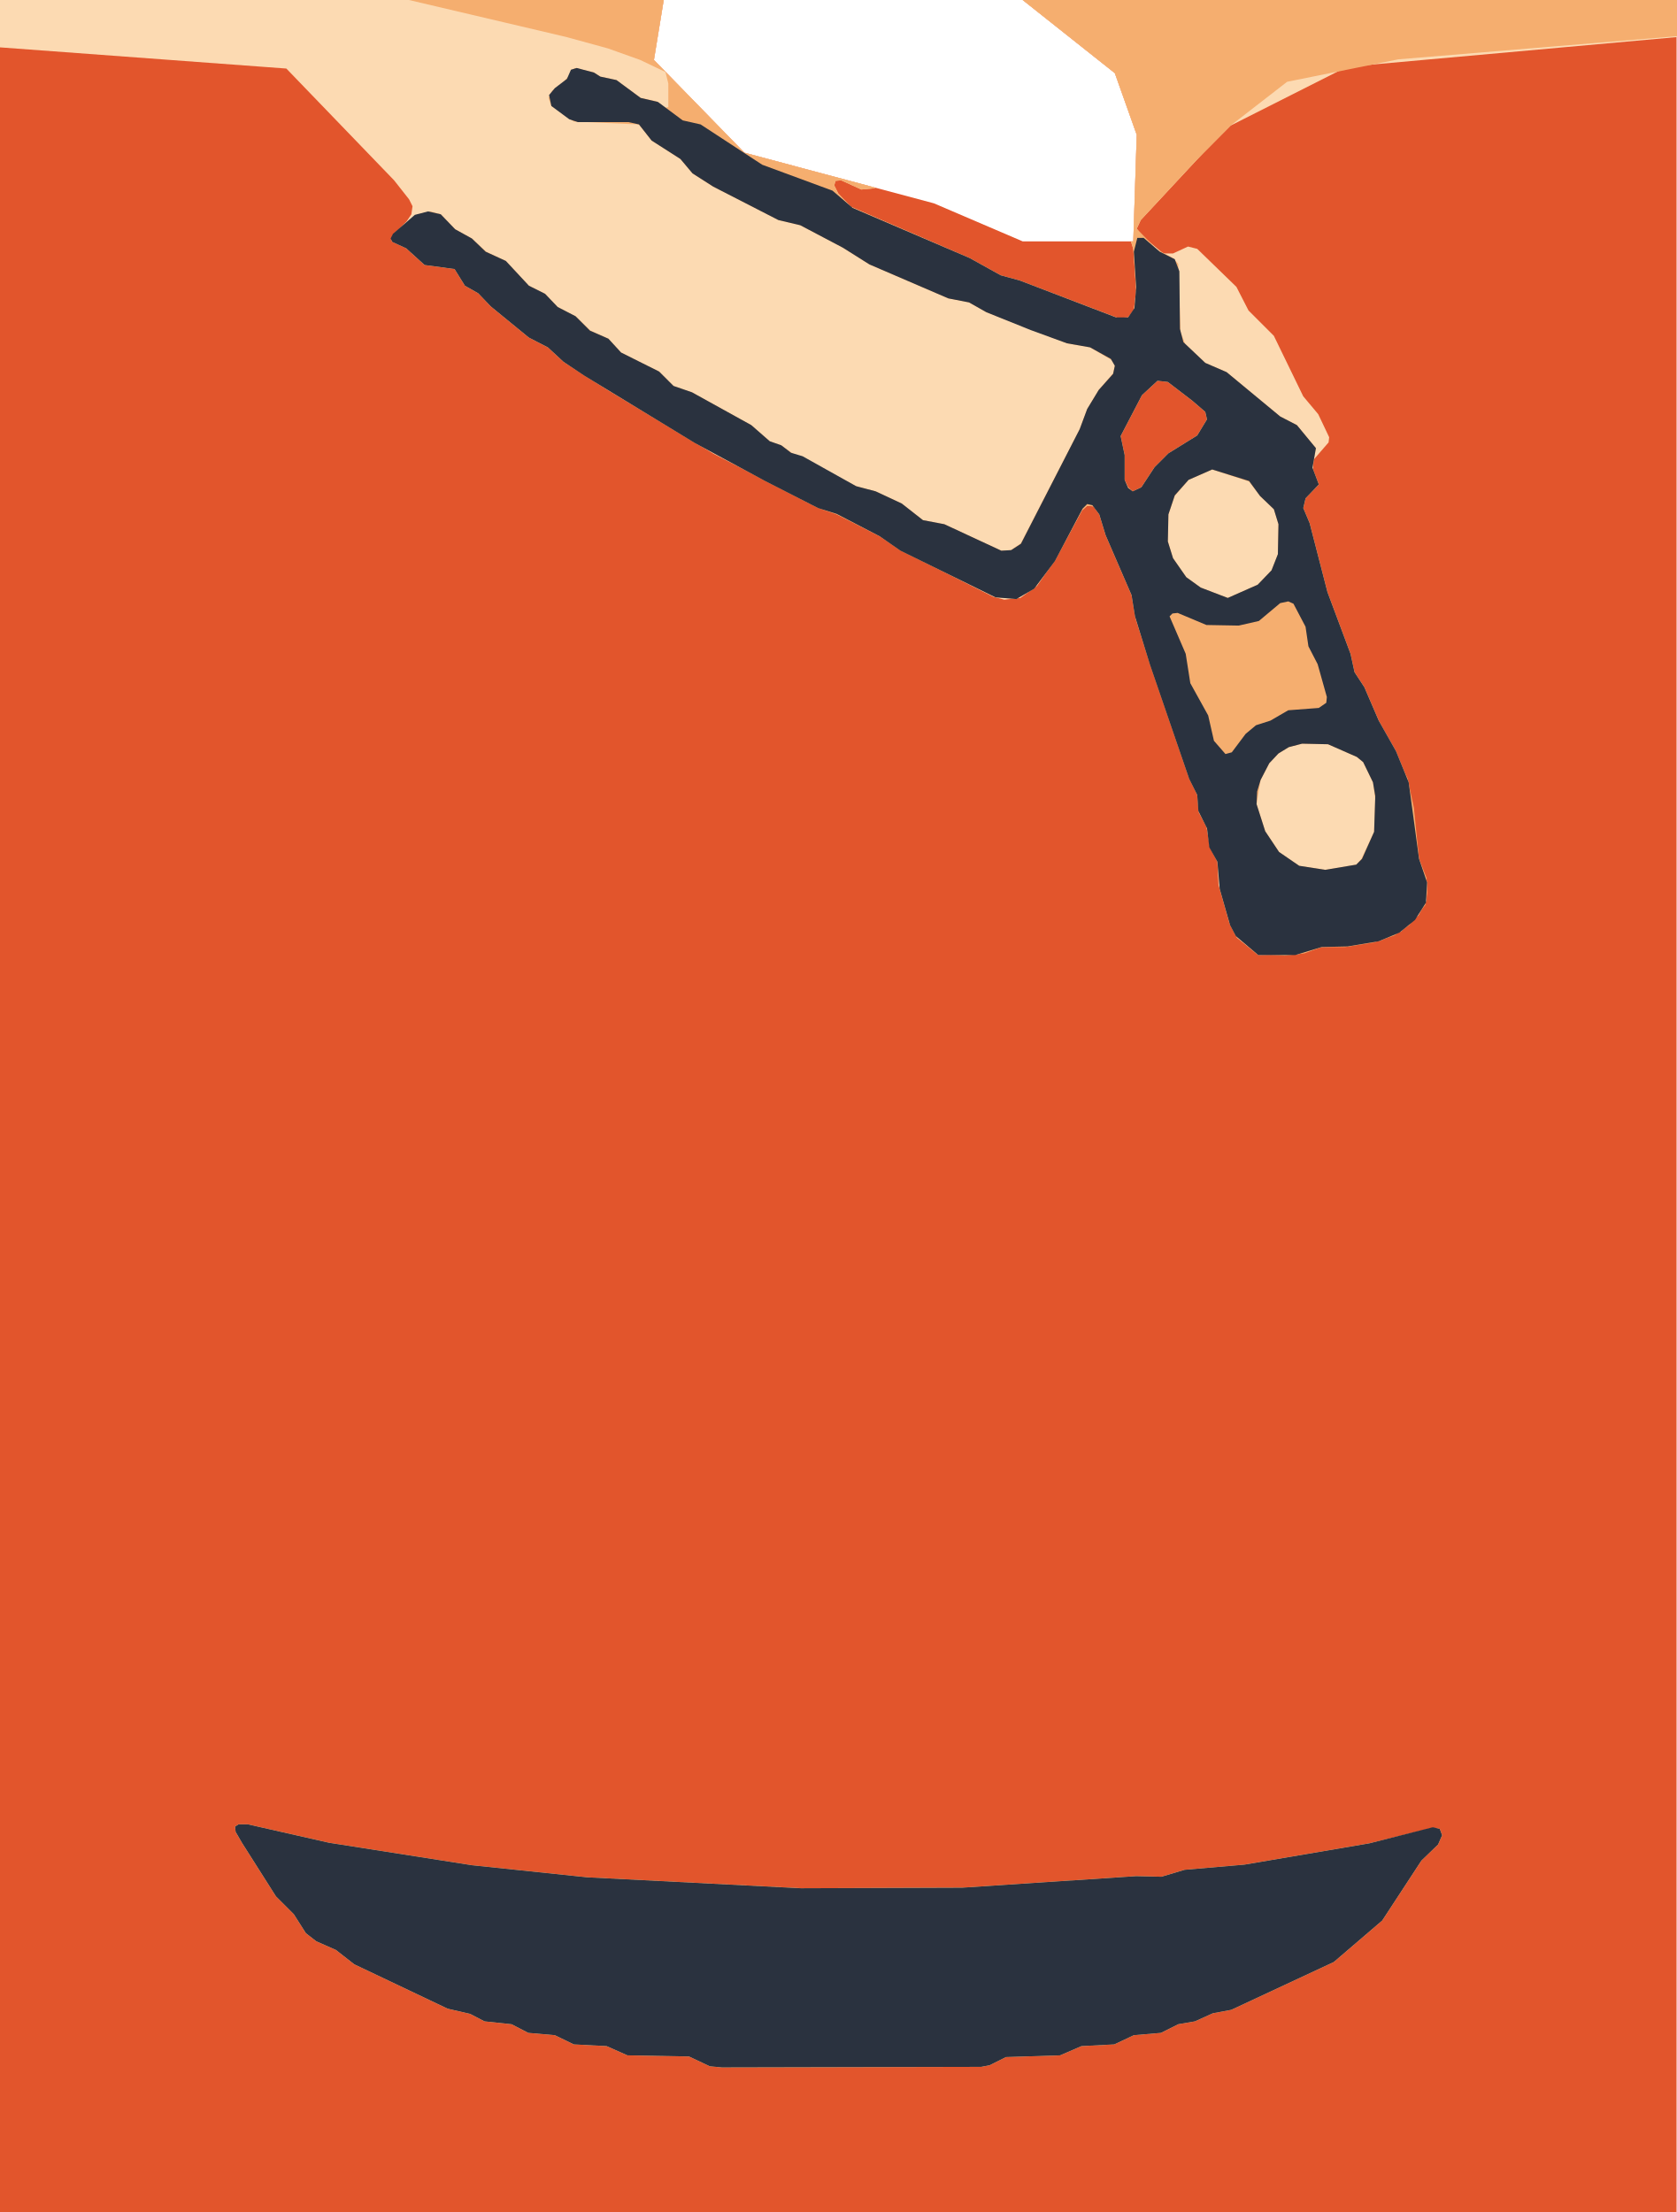
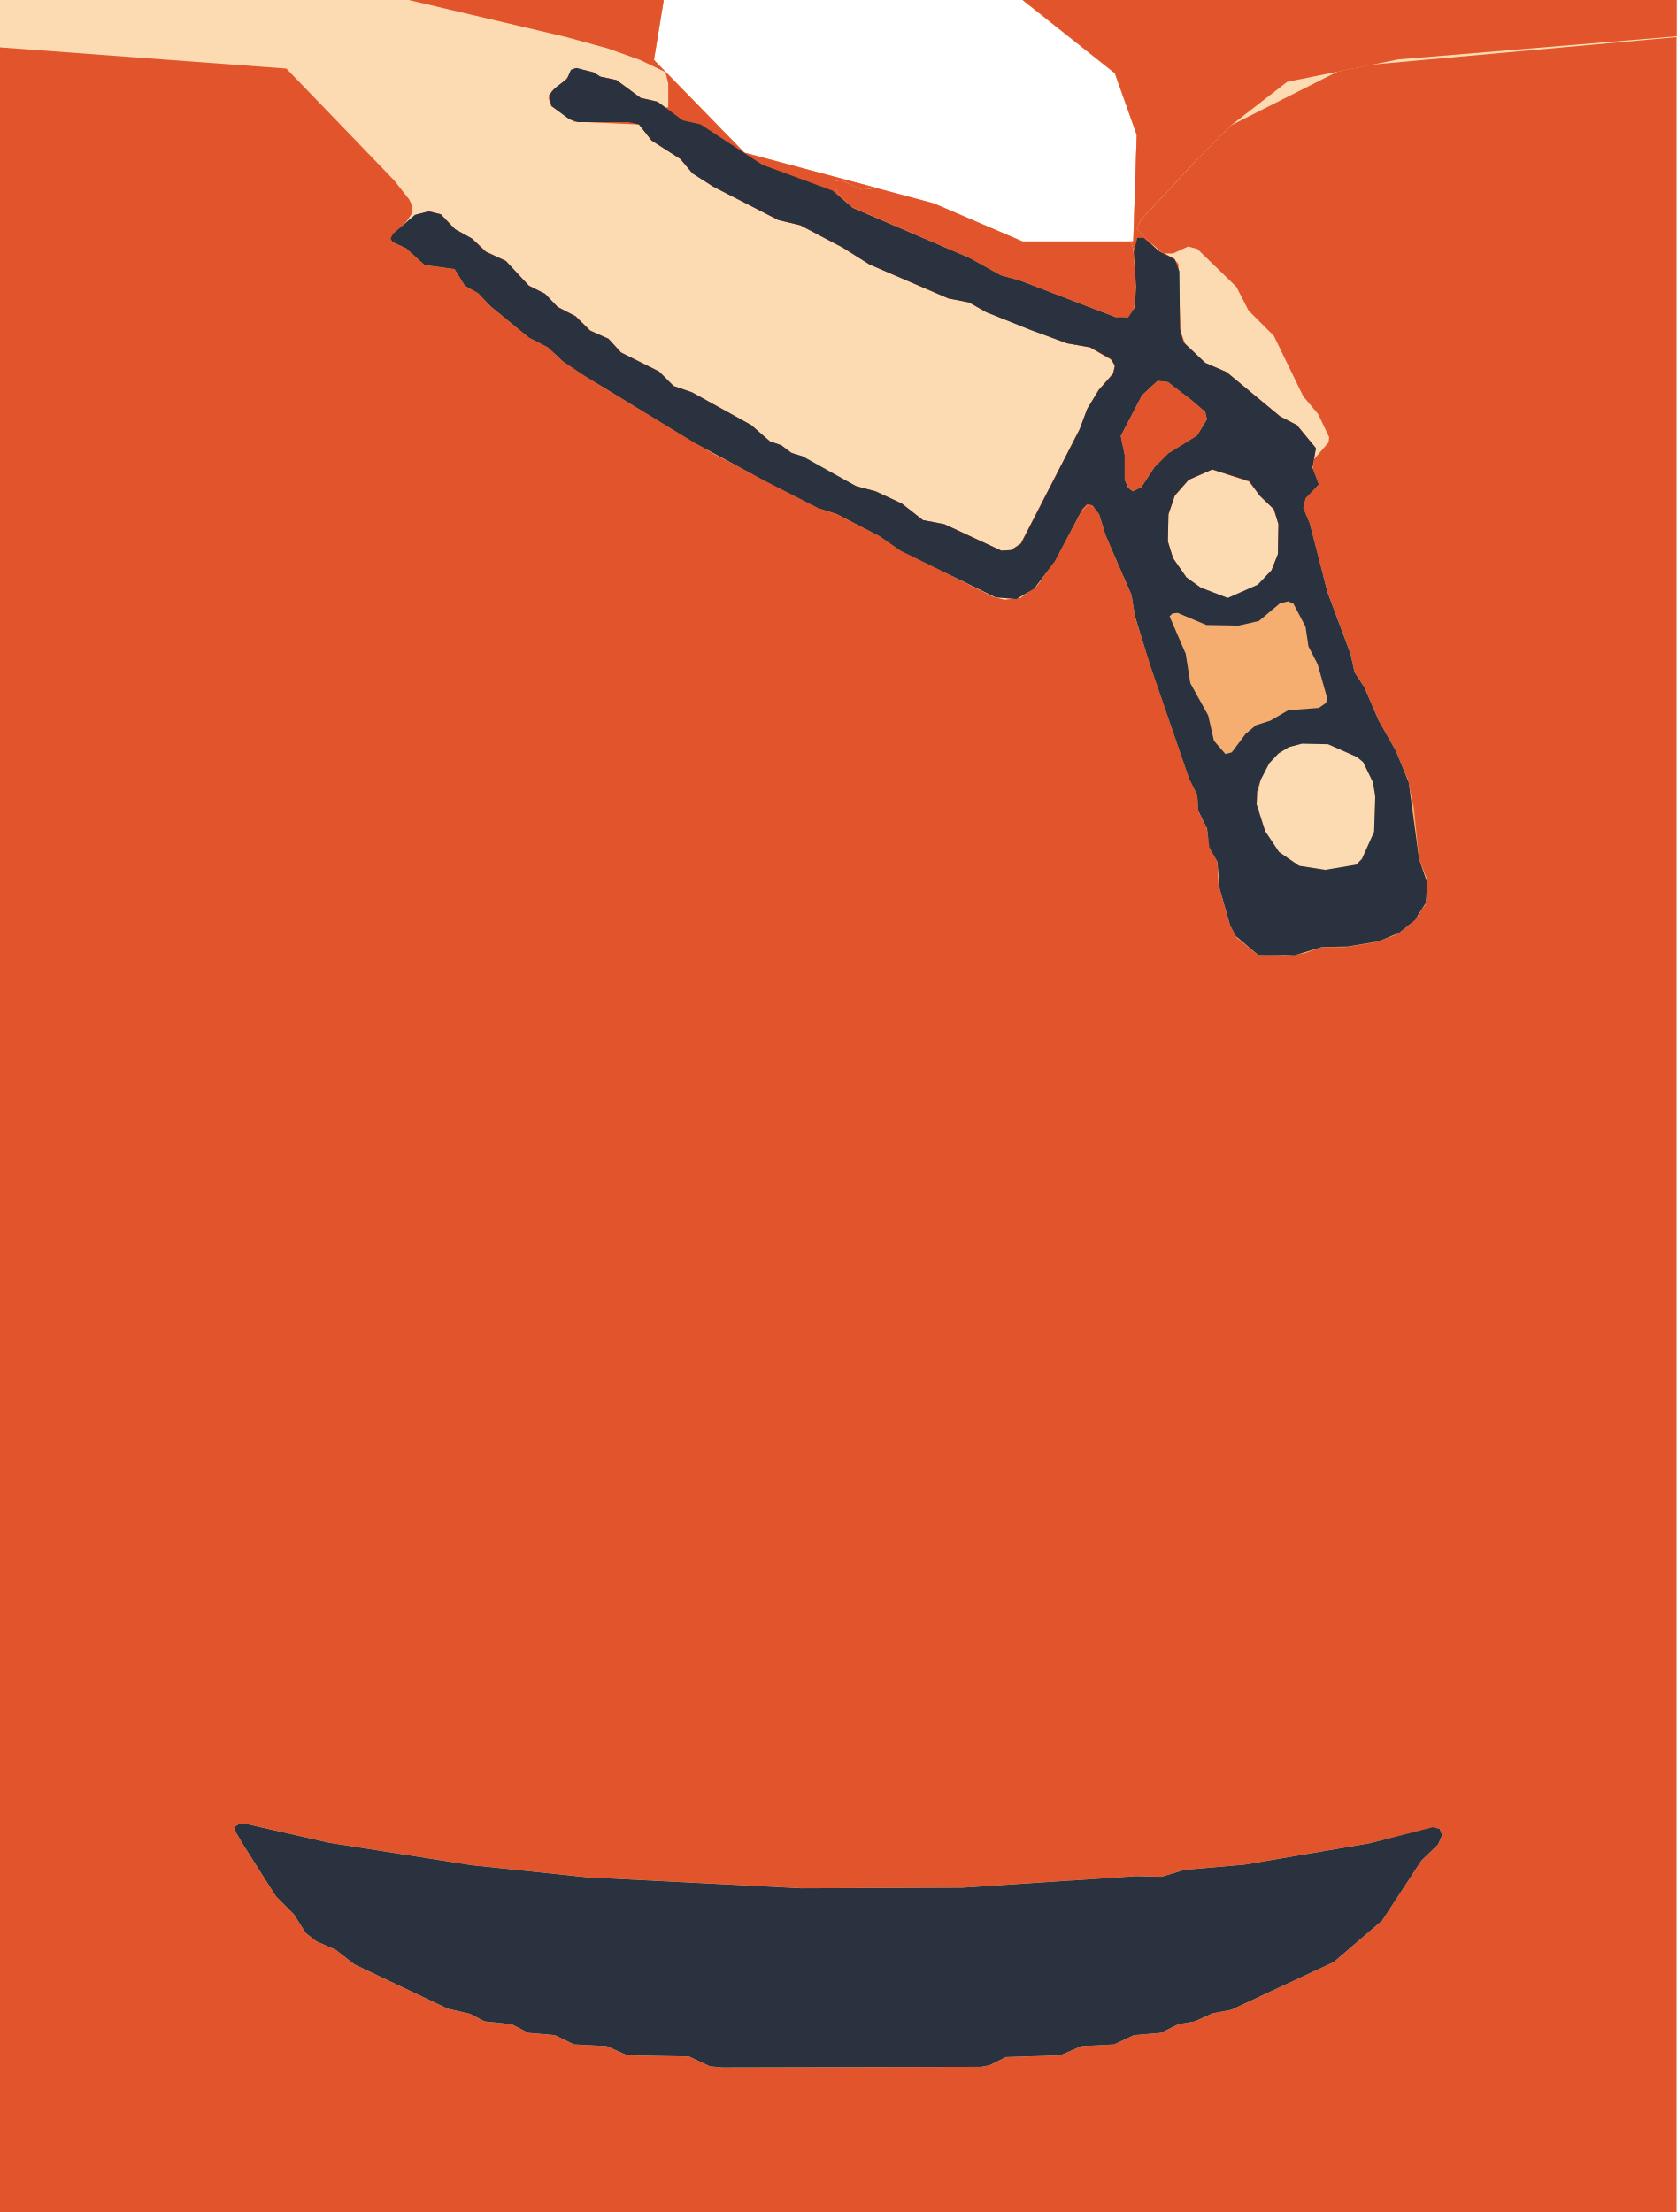
<svg xmlns="http://www.w3.org/2000/svg" viewBox="0 0 291 384" width="291" height="384" preserveAspectRatio="none">
  <defs>
+     <clipPath id="nk">
+       <rect width="291" height="100" />
+     </clipPath>
    <clipPath id="n">
      <path clip-rule="evenodd" d="M-5 -5H296V389H-5Z M115.2 -5L115.2 0L113.5 10.4L129.2 26.5L162.1 35.3L177.5 41.9L196.7 41.9L197.3 23.4L193.5 12.7L177.5 0L177.5 -5Z" />
    </clipPath>
  </defs>
  <g clip-path="url(#n)">
    <rect width="291" height="384" fill="#e2552c" />
    <path fill="#fcdab2" fill-rule="evenodd" d="M-99.8 -5l472.3-.8 8.8 4.1-147.5 13.3-20.2 10.2-4.9 4.9-10.7 11.5-.7 1.5 .9 1.2 3.7 3.1 1.7 0 2.6-1.2 1.6 .4 6.8 6.6 2.1 4.1 4.4 4.4 5.1 10.5 2.6 3.1 1.9 4-.1 .9-2.6 3-.1 1.7 1 2.6-2.3 2.4-.4 1.7 1.1 2.6 3.1 12 4 10.7 .7 3.2 1.7 2.6 2.5 5.8 3 5.3 2.2 5.4 1.8 13.3 1.4 4.1-.1 3.1-1.4 2.6-3 2.8-3.6 1.6-5.7 1-4.5 .1-4.2 1.3-6.8 .1-3.7-3-1.3-2.5-1.9-6.7-.2-4-1.3-2.5-.6-3.6-1.3-2.4-.3-3.1-1.5-3.2-7-20.5-2.2-6.9-.7-4.1-4.5-10.4-1.1-3.6-1-1.4-1.1-.1-.9 .8-4.6 8.5-3.2 4.6-2.9 2.1-2.8 .3-1.9-.5-15.7-7.9-4-2.6-5.8-3-2-1-3.2-1.1-17.8-9.2-18.6-11.2-7.5-4.8-2.7-2.5-3.3-1.7-6.6-5.4-2.2-2.3-2.3-1.3-1.8-2.9-5.2-.7-3.2-2.9-2.4-1.1 0-1.1 2.5-2.5 .8-1.2 .2-1.4-.6-1.2-2.6-3.3-18.7-19.4-144.6-10.7-5.9-1.5zM145 31.4l1-.1 3.5 1.6 2.1-.2 3.8-1.2 8.3 1.2 16.3 4.4 9.7 3.5 5.8 .3 .7 .7 .5 1.6 .5 7.2-.4 3.4-1 1.3-1.8 .1-17-6.5-3.3-.9-5.4-3-20.6-8.9-2.2-2.3-.7-1.4zM200.9 66.1l1.8 .2 4.3 3.3 2.2 1.9 .3 1.3-1.7 2.8-5 3.1-2.4 2.4-2.3 3.5-1.5 .7-.8-.7-.6-1.3 0-4.3-.7-3.3 3.7-7.1zM40.8 317.1l.6-.4 1.6 0 14.1 3.2 24.8 3.9 20 2.1 37.2 1.9 27.9-.1 30.2-2 4.4 .1 4-1.2 10.4-.9 21.7-3.7 11-2.7 1.2 .2 .4 1.1-.7 1.6-2.9 2.8-6.8 10.4-8.4 7.2-17.8 8.3-3.2 .6-3.1 1.4-2.9 .5-3 1.5-4.7 .4-3.4 1.6-5.7 .3-3.7 1.6-9.4 .3-2.8 1.4-1.5 .3-45 .1-2.1-.2-3.6-1.7-10.7-.2-3.6-1.6-5.7-.3-3.3-1.6-4.6-.4-2.9-1.5-4.7-.5-2.5-1.3-3.9-.9-16.2-7.7-3.2-2.5-3.4-1.5-1.8-1.4-2.1-3.3-3.1-3.1-5.9-9.3-1.1-1.9z" />
    <path fill="#f5ae6f" fill-rule="evenodd" d="M70.7 -5l302.8-.8 7.8 4.6-138.6 11.5-19.3 3.9-9.8 7.6-6.4 6.5-9.2 9.9-.7 1.5 3.5 3.6 2.8 1.5 .9 1 .4 11.8 .8 2.1 3.5 3.3 3.7 1.6 9.3 7.7 2.9 1.5 3.3 4-.6 3.4 1.1 2.9-2.3 2.4-.4 1.7 1.1 2.6 3.1 12 4 10.7 .7 3.2 1.7 2.6 2.5 5.8 5 10 1.1 5.1 .9 8.9 1.3 3.3 .1 2.6-.3 2.1-2.8 3.5-2.6 1.8-3.5 1.2-5 .8-4.1 0-3 1.1-3.4 .4-4.9-.3-3.6-3.1-1-1.9-1.8-6.3-.4-4.7-1.3-2.5-.5-3.3-1.5-3-.2-2.8-1.4-2.8-6.8-19.8-2.6-8.4-.6-3.7-4.5-10.4-1.1-3.6-1-1.4-1.1-.1-.9 .8-4.7 8.8-3.6 4.8-3.2 1.8-3.5-.3-16.5-8.1-3.6-2.5-7.5-3.8-3.2-1.1-9.2-4.7-12.2-6.6-19.2-11.7-3.6-2.4-2.7-2.5-3.3-1.7-6.6-5.4-2.2-2.3-2.3-1.3-1.8-2.9-5.2-.7-3.2-2.9-2.6-1.3 .6-1.4 3.9-3.2 2.3-.5 1.8 .5 2.5 2.6 2.9 1.6 2.5 2.3 3.4 1.6 4 4.3 2.8 1.4 2.2 2.3 3.1 1.6 2.6 2.5 3.1 1.4 2.2 2.4 6.6 3.3 2.5 2.5 3.2 1.1 10.3 5.7 3.2 2.8 2 .7 1.8 1.3 9.3 4.8 1.9 1 3.4 .9 4.5 2.1 3.7 2.9 3.7 .7 9.9 4.6 1.7-.1 1.7-1.2 10.2-19.8 1.3-3.5 2-3.3 2.5-2.9 .3-1.3-.4-.9-3.9-2.3-4-.7-14-5.4-3-1.7-3.6-.7-13.7-5.9-4.6-2.9-7.4-3.9-3.8-.9-11.3-5.8-3.6-2.3-2.1-2.5-5-3.2-2.2-2.8-11.3-.5-3.9-2.7-.5-1.4 .6-1.2 2.1-1.7 1.5-1.6 .3-.7 3.2 .7 1.3 .8 2.8 .6 4.2 3.1 2.8 .6 1.5 1.1 .5-.1 0-2.1 0-2-.5-2-4.4-2.1-5.6-2-7.3-2-28.5-6.7zM145 31.4l1-.1 3.5 1.6 2.1-.2 3.8-1.2 8.3 1.2 16.3 4.4 9.7 3.5 5.8 .3 .7 .7 .5 1.6 .5 7.2-.4 3.4-1 1.3-1.8 .1-17-6.5-3.3-.9-5.4-3-20.6-8.9-2.2-2.3-.7-1.4zM200.9 66.1l1.8 .2 4.3 3.3 2.2 1.9 .3 1.3-1.7 2.8-5 3.1-2.4 2.4-2.3 3.5-1.5 .7-.8-.7-.6-1.3 0-4.3-.7-3.3 3.7-7.1zM210.4 81.5l6.4 2.1 1.9 2.5 2.4 2.3 .8 2.6-.1 5.2-1.1 2.8-2.4 2.5-5.2 2.3-4.7-1.8-2.5-1.8-2.3-3.3-.9-2.9 .1-4.7 1.1-3.2 2.4-2.8zM226 129.1l4.5 .1 5 2.2 1.1 .9 1.7 3.5 .4 2.9-.2 5.7-2.2 4.7-.9 1-5.4 .9-4.5-.7-3.5-2.4-2.4-3.6-1.5-4.7 .7-4.2 1.5-2.9 1.6-1.7 1.8-1.1zM40.8 317.1l.6-.4 1.6 0 14.1 3.2 24.8 3.9 20 2.1 37.2 1.9 27.9-.1 30.2-2 4.4 .1 4-1.2 10.4-.9 21.7-3.7 11-2.7 1.2 .2 .4 1.1-.7 1.6-2.9 2.8-6.8 10.4-8.4 7.2-17.8 8.3-3.2 .6-3.1 1.4-2.9 .5-3 1.5-4.7 .4-3.4 1.6-5.7 .3-3.7 1.6-9.4 .3-2.8 1.4-1.5 .3-45 .1-2.1-.2-3.6-1.7-10.7-.2-3.6-1.6-5.7-.3-3.3-1.6-4.6-.4-2.9-1.5-4.7-.5-2.5-1.3-3.9-.9-16.2-7.7-3.2-2.5-3.4-1.5-1.8-1.4-2.1-3.3-3.1-3.1-5.9-9.3-1.1-1.9z" />
+     <path fill="#e2552c" fill-rule="evenodd" d="M70.7 -5l302.8-.8 7.8 4.6-138.6 11.5-19.3 3.9-9.8 7.6-6.4 6.5-9.2 9.9-.7 1.5 3.5 3.6 2.8 1.5 .9 1 .4 11.8 .8 2.1 3.5 3.3 3.7 1.6 9.3 7.7 2.9 1.5 3.3 4-.6 3.4 1.1 2.9-2.3 2.4-.4 1.7 1.1 2.6 3.1 12 4 10.7 .7 3.2 1.7 2.6 2.5 5.8 5 10 1.1 5.1 .9 8.9 1.3 3.3 .1 2.6-.3 2.1-2.8 3.5-2.6 1.8-3.5 1.2-5 .8-4.1 0-3 1.1-3.4 .4-4.9-.3-3.6-3.1-1-1.9-1.8-6.3-.4-4.7-1.3-2.5-.5-3.3-1.5-3-.2-2.8-1.4-2.8-6.8-19.8-2.6-8.4-.6-3.7-4.5-10.4-1.1-3.6-1-1.4-1.1-.1-.9 .8-4.7 8.8-3.6 4.8-3.2 1.8-3.5-.3-16.5-8.1-3.6-2.5-7.5-3.8-3.2-1.1-9.2-4.7-12.2-6.6-19.2-11.7-3.6-2.4-2.7-2.5-3.3-1.7-6.6-5.4-2.2-2.3-2.3-1.3-1.8-2.9-5.2-.7-3.2-2.9-2.6-1.3 .6-1.4 3.9-3.2 2.3-.5 1.8 .5 2.5 2.6 2.9 1.6 2.5 2.3 3.4 1.6 4 4.3 2.8 1.4 2.2 2.3 3.1 1.6 2.6 2.5 3.1 1.4 2.2 2.4 6.6 3.3 2.5 2.5 3.2 1.1 10.3 5.7 3.2 2.8 2 .7 1.8 1.3 9.3 4.8 1.9 1 3.4 .9 4.5 2.1 3.7 2.9 3.7 .7 9.9 4.6 1.7-.1 1.7-1.2 10.2-19.8 1.3-3.5 2-3.3 2.5-2.9 .3-1.3-.4-.9-3.9-2.3-4-.7-14-5.4-3-1.7-3.6-.7-13.7-5.9-4.6-2.9-7.4-3.9-3.8-.9-11.3-5.8-3.6-2.3-2.1-2.5-5-3.2-2.2-2.8-11.3-.5-3.9-2.7-.5-1.4 .6-1.2 2.1-1.7 1.5-1.6 .3-.7 3.2 .7 1.3 .8 2.8 .6 4.2 3.1 2.8 .6 1.5 1.1 .5-.1 0-2.1 0-2-.5-2-4.4-2.1-5.6-2-7.3-2-28.5-6.7zM145 31.4l1-.1 3.5 1.6 2.1-.2 3.8-1.2 8.3 1.2 16.3 4.4 9.7 3.5 5.8 .3 .7 .7 .5 1.6 .5 7.2-.4 3.4-1 1.3-1.8 .1-17-6.5-3.3-.9-5.4-3-20.6-8.9-2.2-2.3-.7-1.4zM200.9 66.1l1.8 .2 4.3 3.3 2.2 1.9 .3 1.3-1.7 2.8-5 3.1-2.4 2.4-2.3 3.5-1.5 .7-.8-.7-.6-1.3 0-4.3-.7-3.3 3.7-7.1zM210.4 81.5l6.4 2.1 1.9 2.5 2.4 2.3 .8 2.6-.1 5.2-1.1 2.8-2.4 2.5-5.2 2.3-4.7-1.8-2.5-1.8-2.3-3.3-.9-2.9 .1-4.7 1.1-3.2 2.4-2.8zM226 129.1l4.5 .1 5 2.2 1.1 .9 1.7 3.5 .4 2.9-.2 5.7-2.2 4.7-.9 1-5.4 .9-4.5-.7-3.5-2.4-2.4-3.6-1.5-4.7 .7-4.2 1.5-2.9 1.6-1.7 1.8-1.1zM40.8 317.1l.6-.4 1.6 0 14.1 3.2 24.8 3.9 20 2.1 37.2 1.9 27.9-.1 30.2-2 4.4 .1 4-1.2 10.4-.9 21.7-3.7 11-2.7 1.2 .2 .4 1.1-.7 1.6-2.9 2.8-6.8 10.4-8.4 7.2-17.8 8.3-3.2 .6-3.1 1.4-2.9 .5-3 1.5-4.7 .4-3.4 1.6-5.7 .3-3.7 1.6-9.4 .3-2.8 1.4-1.5 .3-45 .1-2.1-.2-3.6-1.7-10.7-.2-3.6-1.6-5.7-.3-3.3-1.6-4.6-.4-2.9-1.5-4.7-.5-2.5-1.3-3.9-.9-16.2-7.7-3.2-2.5-3.4-1.5-1.8-1.4-2.1-3.3-3.1-3.1-5.9-9.3-1.1-1.9z" clip-path="url(#nk)" />
    <path fill="#2a323f" fill-rule="evenodd" d="M99.1 12.1l1-.3 3 .8 1.1 .7 2.8 .6 4.2 3.1 3 .7 4.3 3.2 3.1 .7 10.7 7 12.2 4.5 3.5 3 20.3 8.7 5.4 3 3.3 .9 16.7 6.4 2.1 0 1.1-1.6 .3-3.6-.4-6.2 .6-2.4 1.1 0 2.8 2.4 2.6 1.3 .8 2.1 .1 10 .6 2.3 3.8 3.6 3.7 1.6 9.3 7.7 2.9 1.5 3.3 4-.6 3.4 1.1 2.9-2.3 2.4-.4 1.7 1.1 2.6 3.1 12 4 10.7 .7 3.2 1.7 2.6 2.5 5.8 3 5.3 2.2 5.4 1.8 13.3 1.4 4.1-.2 3.5-1.9 3-2.7 2.2-3.6 1.5-5.4 .9-4.5 .1-4.6 1.4-6.4 0-3.9-3.3-1-1.9-1.8-6.3-.4-4.7-1.4-2.5-.4-3.3-1.5-3-.2-2.8-1.4-2.8-6.8-19.8-2.6-8.4-.6-3.7-4.5-10.4-1.1-3.6-1.2-1.6-.9-.2-.8 .8-4.8 9.1-3.6 4.8-3.1 1.8-3.6-.3-16.5-8.1-3.6-2.5-7.5-3.9-3.2-1-9.2-4.7-12.2-6.6-19.2-11.7-3.6-2.4-2.7-2.5-3.3-1.7-6.6-5.4-2.2-2.3-2.3-1.3-1.8-2.9-5.2-.7-3.2-2.9-2.4-1.1-.3-.6 .4-.8 3.8-3.3 2.3-.6 2.2 .5 2.5 2.6 2.9 1.6 2.4 2.3 3.5 1.6 4 4.3 2.8 1.4 2.2 2.3 3.1 1.6 2.5 2.5 3.2 1.4 2.2 2.4 6.6 3.3 2.5 2.5 3.2 1.1 10.3 5.7 3.2 2.8 2 .7 1.7 1.3 2 .6 9.3 5.2 3.4 .9 4.5 2.1 3.7 2.9 3.7 .7 9.9 4.6 1.7-.1 1.7-1.1 10.2-19.9 1.3-3.5 2-3.3 2.5-2.8 .3-1.4-.7-1.2-3.6-2-4-.7-6.3-2.3-7.7-3.1-3-1.7-3.6-.7-13.7-5.9-4.6-2.9-7.4-3.9-3.8-.9-11.3-5.8-3.6-2.3-2.1-2.5-5-3.2-2.2-2.8-1.8-.4-8.8 0-1.5-.5-3.1-2.3-.4-1.9 1-1.2 2.1-1.6zM200.9 66.1l1.8 .2 4.3 3.3 2.2 1.9 .3 1.3-1.7 2.8-5 3.1-2.4 2.4-2.3 3.5-1.5 .7-.8-.6-.6-1.4 0-4.3-.7-3.3 3.7-7.1zM210.4 81.5l6.4 2 1.9 2.6 2.4 2.3 .8 2.6-.1 5.2-1.1 2.8-2.4 2.5-5.2 2.3-4.7-1.8-2.5-1.8-2.3-3.3-.9-2.9 .1-4.7 1.1-3.3 2.4-2.7zM222.2 104.7l1.4-.3 .9 .4 2.1 4 .5 3.4 1.6 3.1 1.6 5.7-.1 1-1.3 .9-5.3 .4-3.1 1.8-2.5 .8-1.8 1.5-2.4 3.2-1.1 .3-2-2.3-1-4.4-3.1-5.6-.8-5.1-2.8-6.5 .5-.5 .9-.1 5 2.1 5.6 .1 3.5-.8zM226 129.1l4.5 .1 5 2.2 1.1 .9 1.7 3.5 .4 2.4-.2 6.2-2.1 4.7-1 1-5.4 .9-4.5-.7-3.5-2.4-2.4-3.6-1.5-4.7 .1-2.2 .6-2 1.5-2.9 1.6-1.7 1.8-1.1zM40.8 317.1l.6-.4 1.6 0 14.1 3.2 24.8 3.9 20 2.1 37.1 1.9 28-.1 30.2-2 4.4 .1 4-1.2 10.4-.9 21.7-3.7 11-2.8 1.2 .3 .4 1.1-.7 1.6-2.9 2.8-6.8 10.4-8.4 7.2-17.8 8.3-3.2 .6-3.1 1.4-2.9 .5-3 1.5-4.7 .4-3.4 1.6-5.7 .3-3.7 1.6-9.4 .3-2.8 1.4-1.5 .3-45 .1-2.1-.2-3.6-1.7-10.7-.2-3.6-1.6-5.7-.3-3.3-1.6-4.6-.4-2.9-1.5-4.7-.5-2.5-1.3-3.9-.9-16.2-7.7-3.2-2.5-3.4-1.5-1.8-1.4-2.1-3.3-3.1-3.1-5.9-9.3-1.1-1.9z" />
  </g>
</svg>
